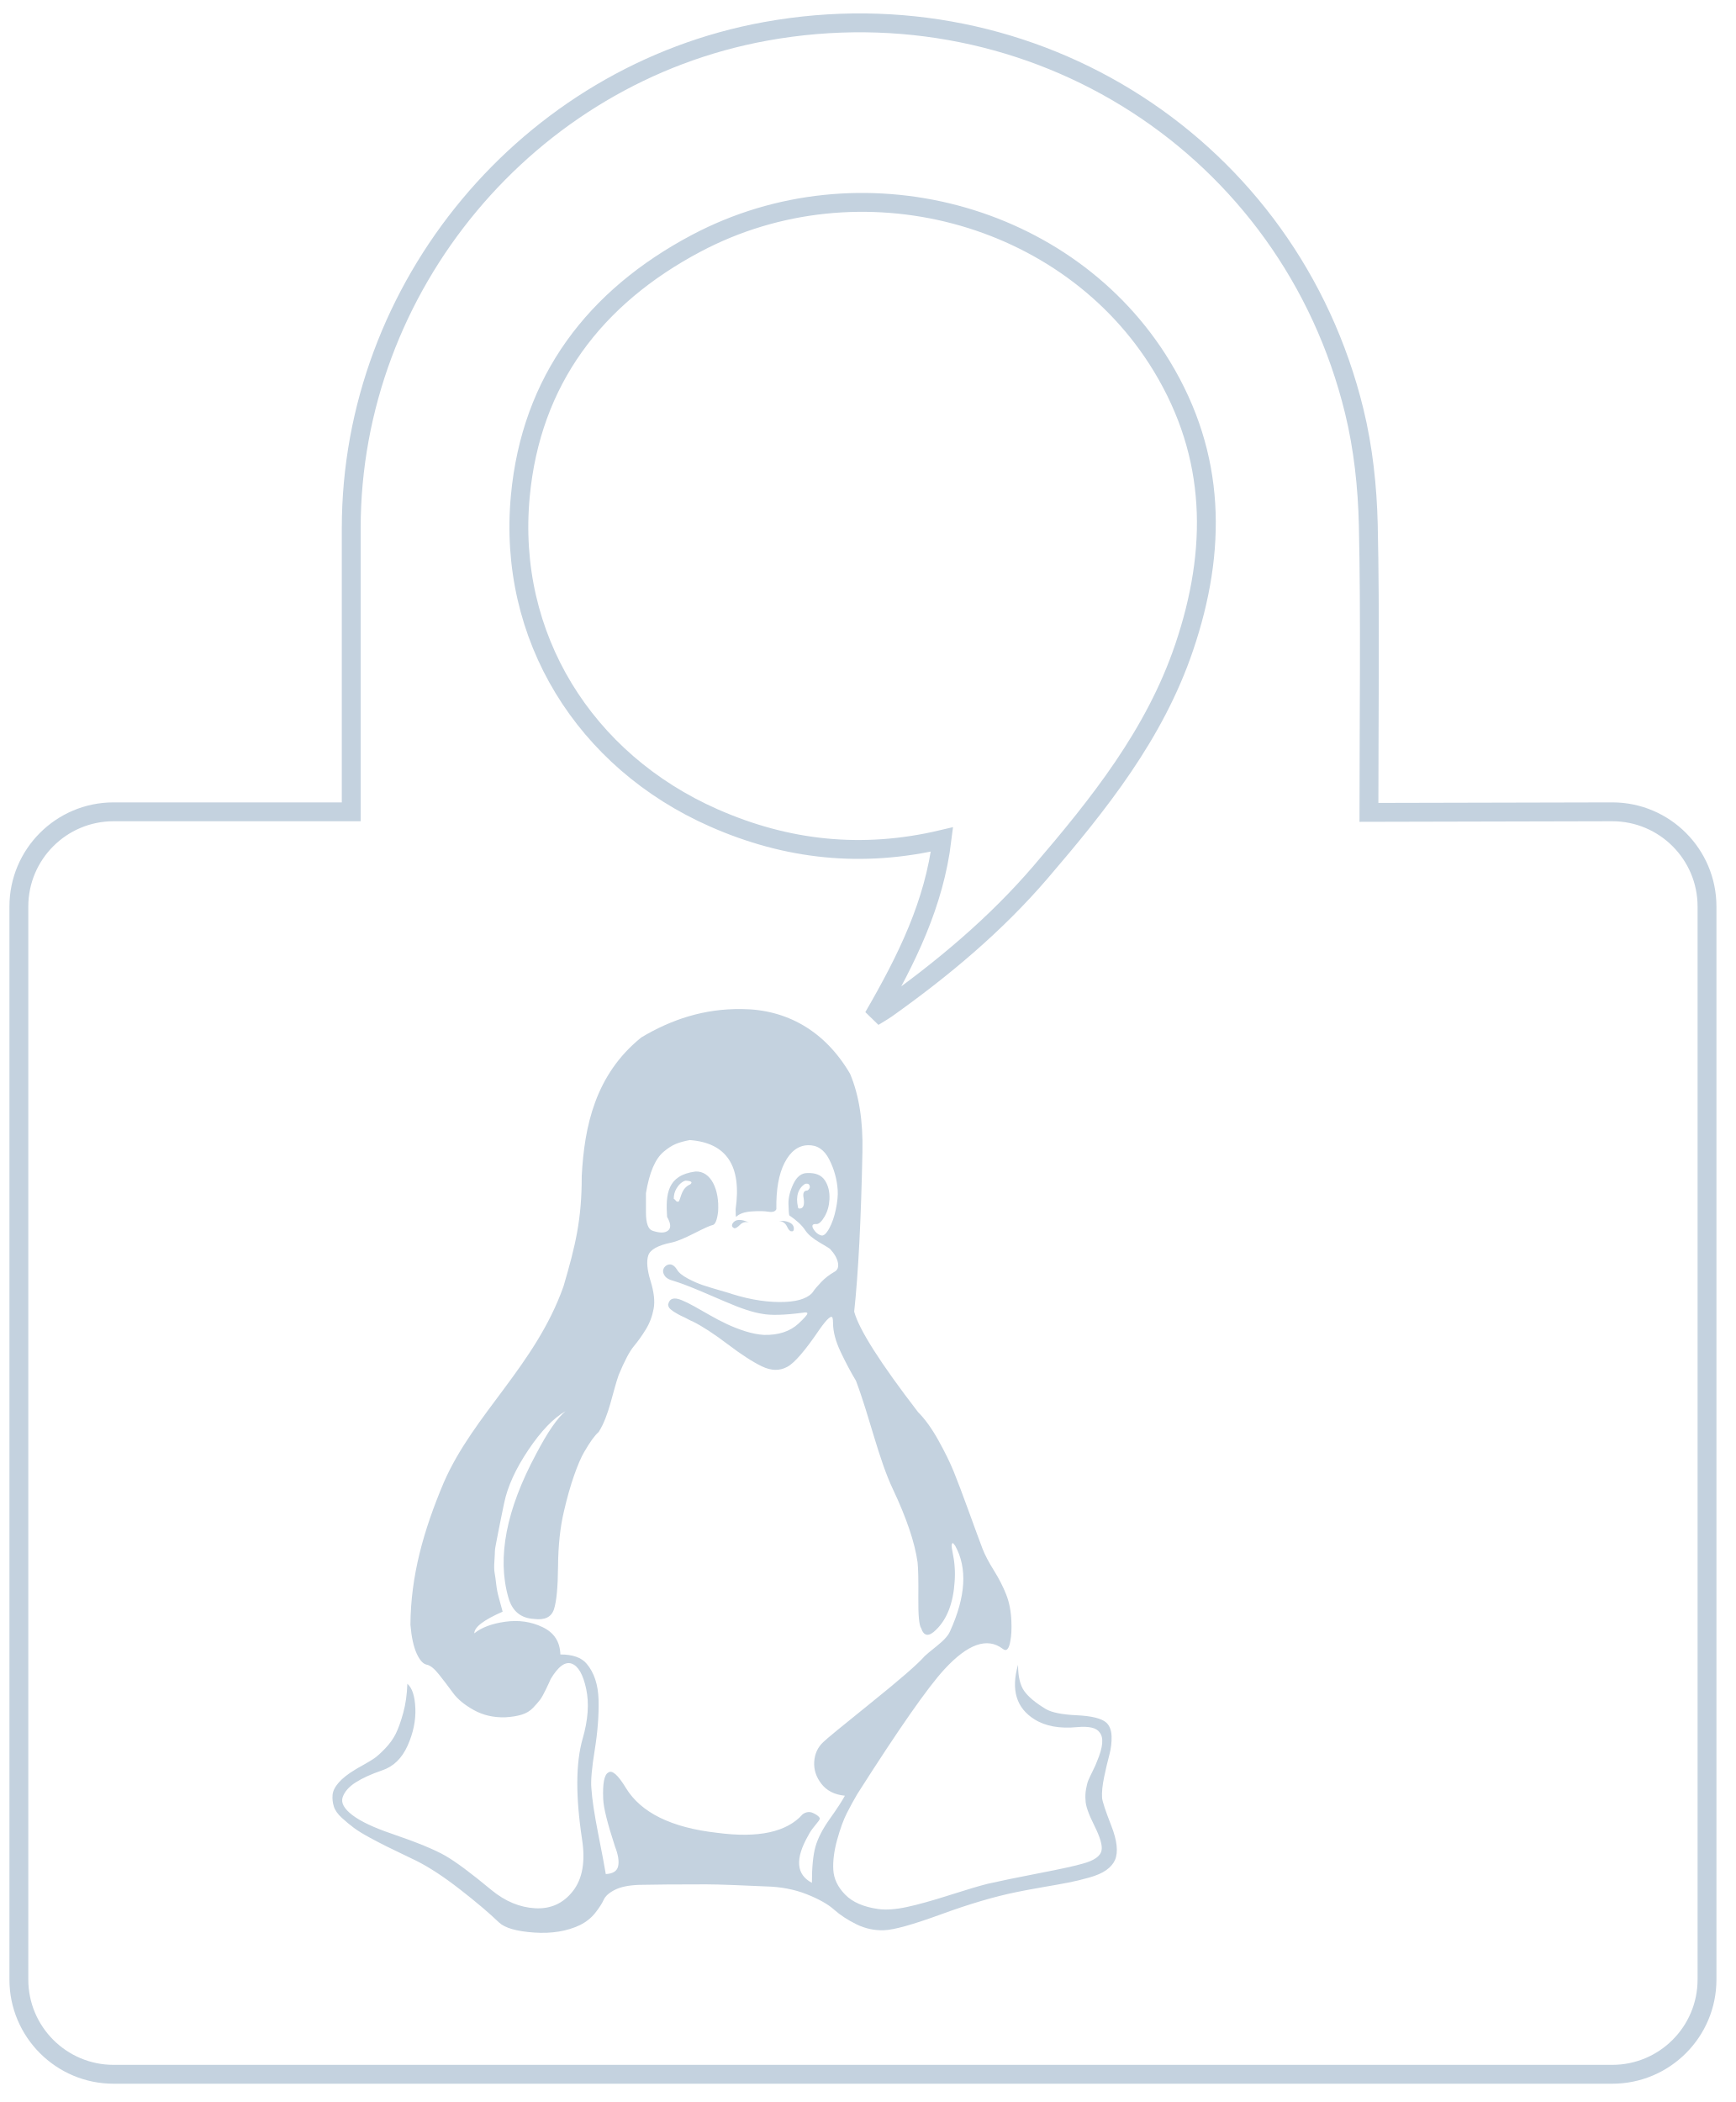
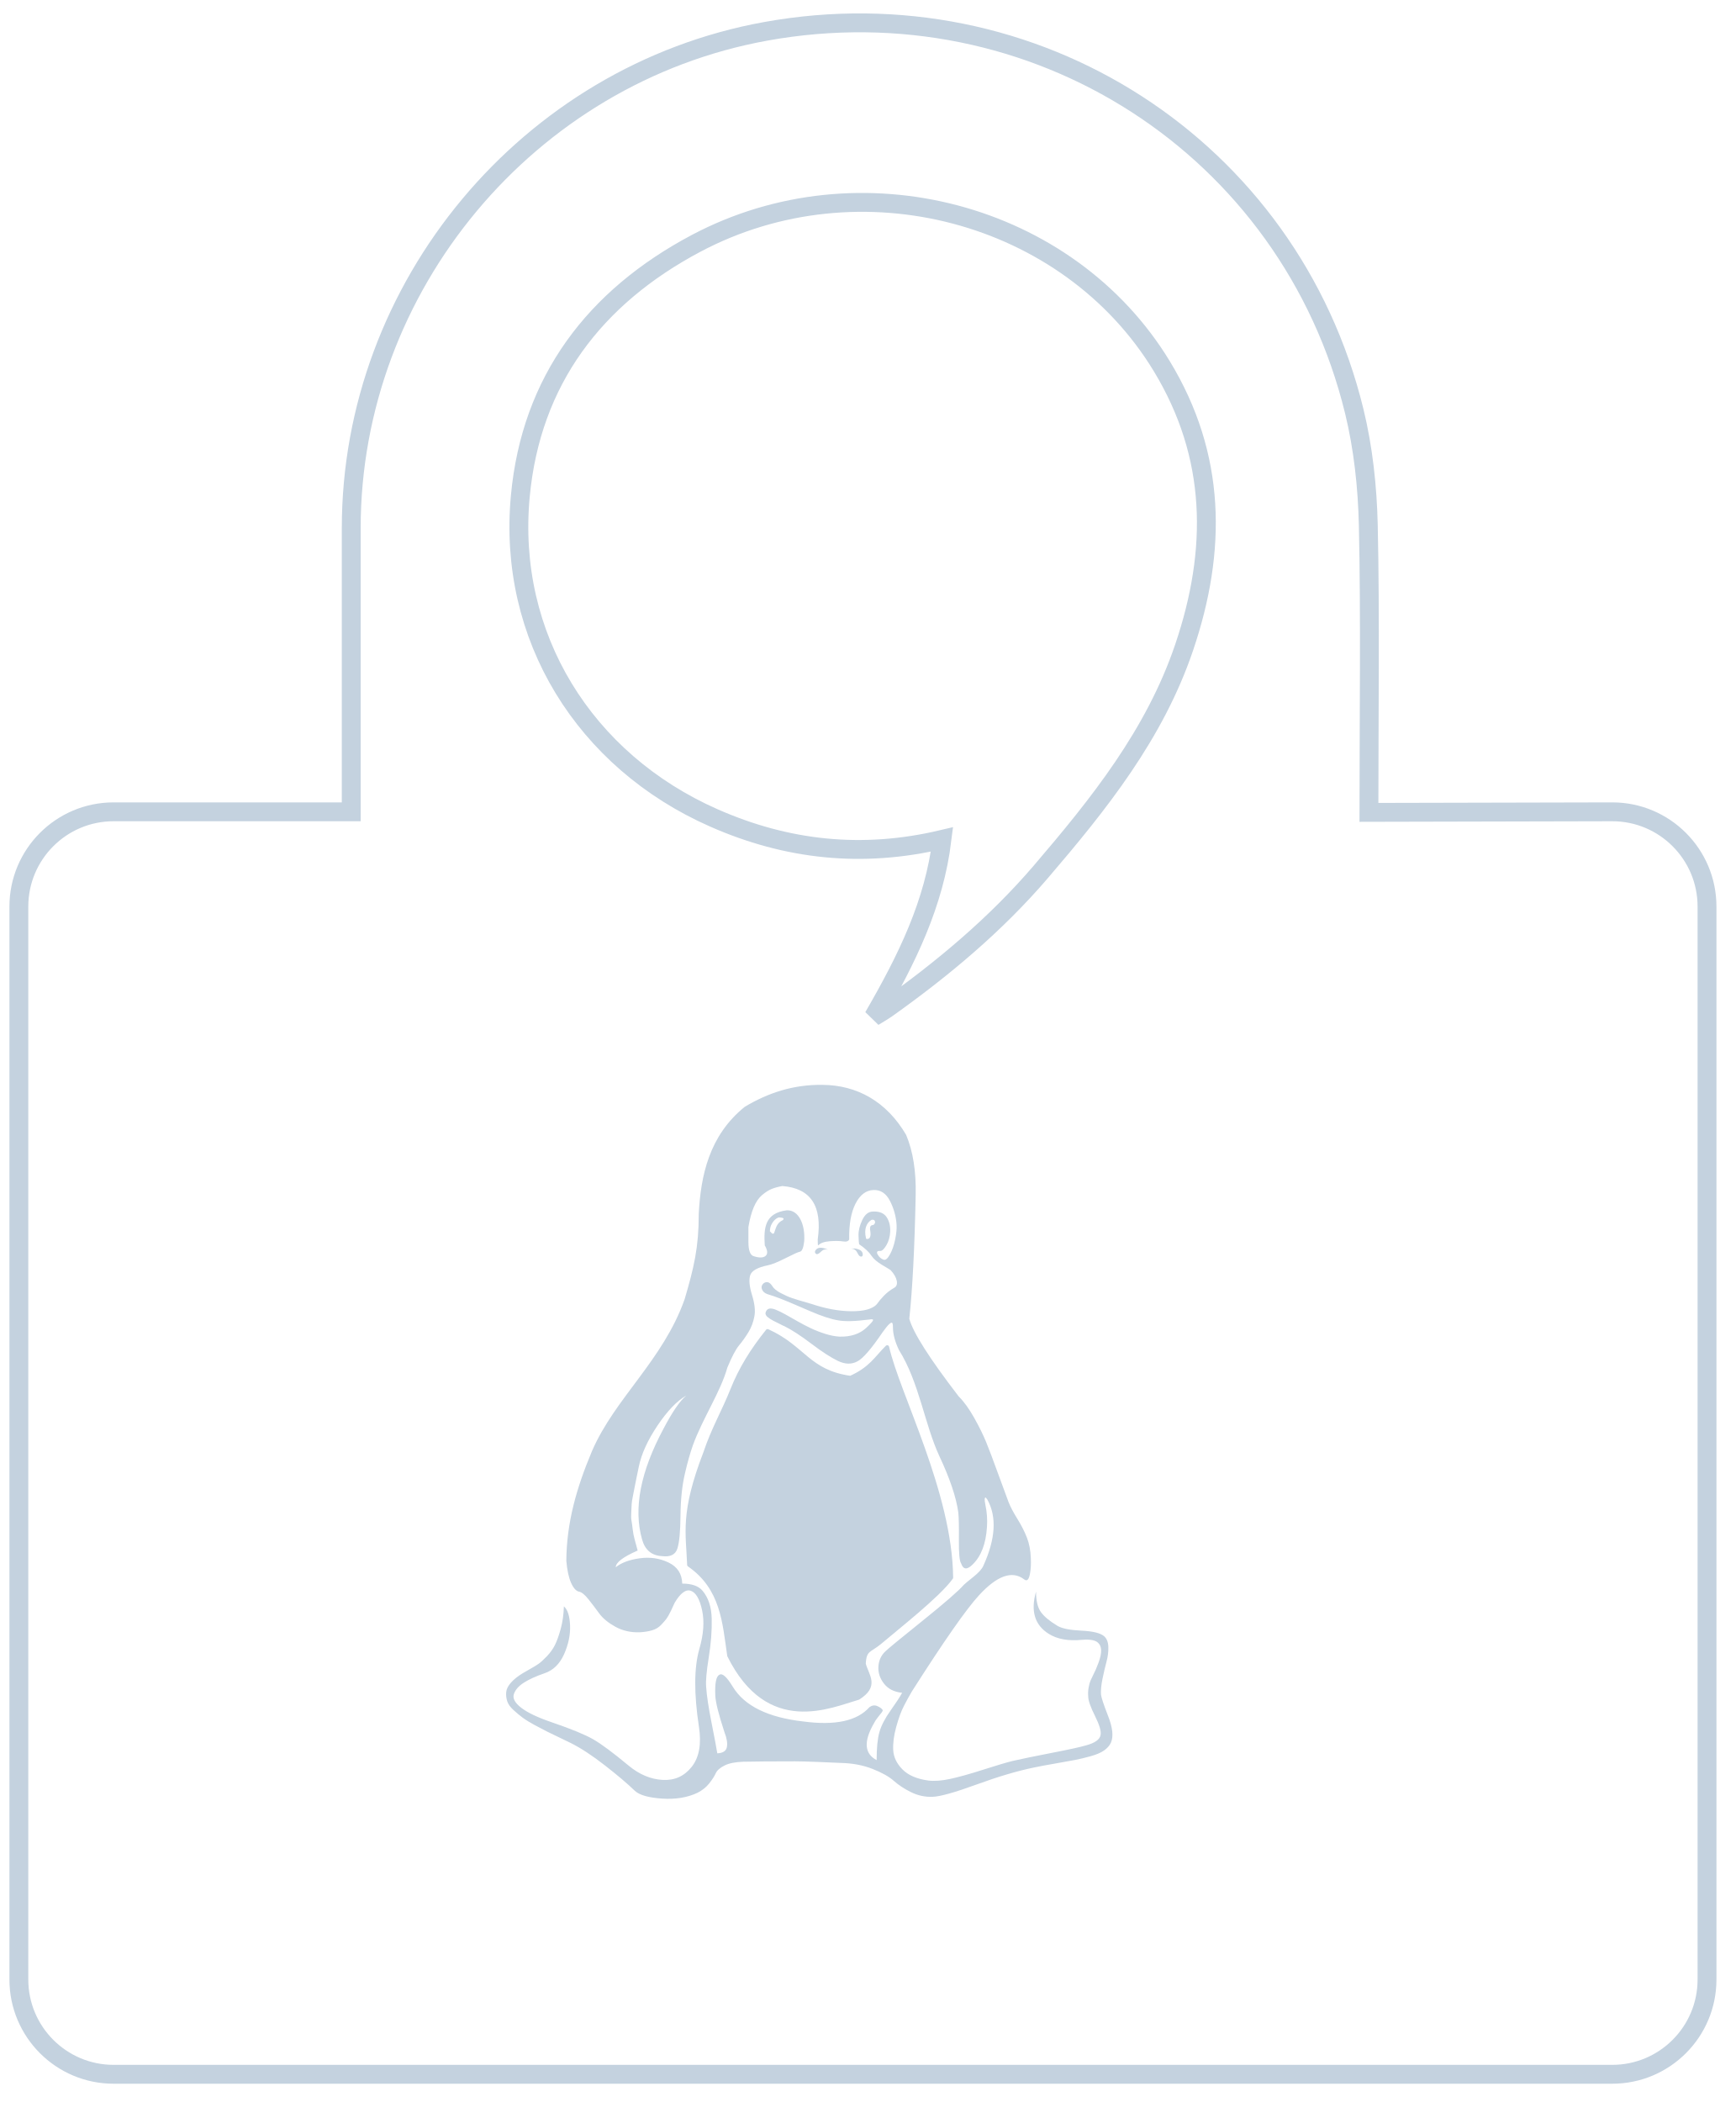
<svg xmlns="http://www.w3.org/2000/svg" version="1.1" id="Layer_1" x="0px" y="0px" width="90px" height="109px" viewBox="-1 -1 92 111" enable-background="new 0 0 90 109" xml:space="preserve">
  <defs id="defs9" />
  <g id="g3">
    <path d="m 71.574,41.851 c 0,-4.685 0.074,-10.553 -0.033,-15.237 C 71.494,24.596 71.273,22.538 70.795,20.58 67.374,6.581 53.823,-2.125 39.594,0.45 26.998,2.729 17.621,13.968 17.621,26.786 l 0,13.865 0,1.17 c -0.475,0 -0.794,-10e-4 -1.116,0 l -11.482,0 C 2.25,41.821 0,44.07 0,46.844 l 0,56.875 c 0,2.773 2.25,5.023 5.023,5.023 l 79.451,0 c 2.775,0 5.024,-2.25 5.024,-5.023 l 0,-56.875 c 0,-2.774 -2.249,-5.023 -5.024,-5.023 z m -9.795,-8.747 c -1.562,4.611 -4.52,8.305 -7.61,11.912 -2.386,2.783 -5.19,5.125 -8.176,7.247 -0.144,0.103 -0.298,0.188 -0.685,0.427 1.781,-3.076 3.217,-5.998 3.633,-9.404 -4.234,1.002 -8.227,0.564 -12.093,-1.14 -6.862,-3.023 -10.963,-9.618 -10.263,-17.063 0.573,-6.127 3.94,-10.543 9.321,-13.395 8.667,-4.593 19.734,-1.655 24.689,6.516 2.887,4.758 2.932,9.741 1.184,14.9" id="path5" style="fill:none;stroke:#c4d2df;stroke-opacity:1" />
  </g>
-   <path d="m 40.294,63.509 c 0.2,0.018 0.342,0.114 0.424,0.287 0.082,0.173 0.159,0.26 0.232,0.26 0.091,0.018 0.137,-0.027 0.137,-0.137 0,-0.219 -0.173,-0.355 -0.519,-0.41 z m -2.377,0.383 c 0.073,0.018 0.178,-0.041 0.314,-0.178 0.137,-0.137 0.296,-0.178 0.478,-0.123 -0.437,-0.2 -0.729,-0.182 -0.874,0.055 -0.055,0.109 -0.027,0.191 0.082,0.246 z M 24.145,85.368 c 0,-0.328 0.501,-0.71 1.503,-1.148 -0.073,-0.273 -0.141,-0.524 -0.205,-0.751 -0.064,-0.228 -0.109,-0.465 -0.137,-0.71 -0.027,-0.246 -0.055,-0.442 -0.082,-0.587 -0.027,-0.146 -0.032,-0.351 -0.014,-0.615 0.018,-0.264 0.027,-0.442 0.027,-0.533 0,-0.091 0.032,-0.291 0.096,-0.601 0.064,-0.31 0.1,-0.496 0.109,-0.56 0.009,-0.064 0.055,-0.291 0.137,-0.683 0.082,-0.392 0.132,-0.633 0.15,-0.724 0.182,-0.874 0.61,-1.812 1.284,-2.814 0.674,-1.002 1.33,-1.685 1.967,-2.049 -0.437,0.364 -0.956,1.12 -1.557,2.268 -1.585,2.951 -2.077,5.483 -1.475,7.596 0.2,0.729 0.656,1.111 1.366,1.148 0.565,0.073 0.915,-0.096 1.052,-0.505 0.137,-0.41 0.209,-1.17 0.219,-2.282 0.009,-1.111 0.114,-2.086 0.314,-2.924 0.164,-0.71 0.342,-1.339 0.533,-1.885 0.191,-0.546 0.369,-0.961 0.533,-1.243 0.164,-0.282 0.305,-0.505 0.424,-0.669 0.118,-0.164 0.237,-0.301 0.355,-0.41 0.546,-0.858 0.732,-2.098 1.052,-3.006 0.31,-0.747 0.578,-1.257 0.806,-1.53 0.228,-0.273 0.442,-0.574 0.642,-0.902 0.2,-0.328 0.337,-0.692 0.41,-1.093 0.073,-0.383 0.018,-0.87 -0.164,-1.462 -0.182,-0.592 -0.223,-1.043 -0.123,-1.353 0.1,-0.31 0.505,-0.537 1.216,-0.683 0.273,-0.055 0.679,-0.219 1.216,-0.492 0.537,-0.273 0.861,-0.419 0.97,-0.437 0.146,-0.018 0.246,-0.255 0.301,-0.71 0.08,-1.16 -0.375,-2.172 -1.202,-2.131 -1.501,0.198 -1.58,1.204 -1.503,2.404 0.2,0.346 0.219,0.587 0.055,0.724 -0.164,0.137 -0.437,0.141 -0.82,0.014 -0.237,-0.073 -0.355,-0.401 -0.355,-0.984 l 0,-1.011 c 0.091,-0.546 0.214,-1.002 0.369,-1.366 0.155,-0.364 0.346,-0.642 0.574,-0.833 0.228,-0.191 0.442,-0.328 0.642,-0.41 0.2,-0.082 0.446,-0.15 0.738,-0.205 1.949,0.146 2.76,1.366 2.432,3.661 0,0.273 0.009,0.41 0.027,0.41 0.164,-0.164 0.433,-0.26 0.806,-0.287 0.373,-0.027 0.674,-0.023 0.902,0.014 0.228,0.036 0.369,-0.009 0.424,-0.137 -0.018,-1.038 0.128,-1.858 0.437,-2.459 0.31,-0.601 0.72,-0.911 1.23,-0.929 0.492,-0.018 0.87,0.232 1.134,0.751 0.264,0.519 0.414,1.061 0.451,1.626 0.018,0.273 -0.014,0.61 -0.096,1.011 -0.082,0.401 -0.2,0.742 -0.355,1.025 -0.155,0.282 -0.296,0.405 -0.424,0.369 -0.182,-0.055 -0.328,-0.182 -0.437,-0.383 -0.073,-0.164 -0.009,-0.237 0.191,-0.219 0.128,0 0.269,-0.132 0.424,-0.396 0.155,-0.264 0.241,-0.569 0.26,-0.915 0.018,-0.401 -0.064,-0.738 -0.246,-1.011 -0.182,-0.273 -0.492,-0.401 -0.929,-0.383 -0.31,0 -0.556,0.191 -0.738,0.574 -0.182,0.383 -0.269,0.738 -0.26,1.066 0.009,0.328 0.023,0.528 0.041,0.601 0.401,0.273 0.683,0.537 0.847,0.792 0.146,0.219 0.396,0.433 0.751,0.642 0.355,0.209 0.542,0.323 0.56,0.342 0.237,0.255 0.378,0.501 0.424,0.738 0.046,0.237 -0.023,0.401 -0.205,0.492 -0.255,0.146 -0.483,0.323 -0.683,0.533 -0.2,0.209 -0.346,0.383 -0.437,0.519 -0.091,0.137 -0.26,0.255 -0.505,0.355 -0.246,0.1 -0.569,0.159 -0.97,0.178 -0.856,0.036 -1.785,-0.1 -2.787,-0.41 -0.036,-0.018 -0.246,-0.082 -0.628,-0.191 -0.383,-0.109 -0.697,-0.205 -0.943,-0.287 -0.246,-0.082 -0.515,-0.2 -0.806,-0.355 -0.291,-0.155 -0.483,-0.314 -0.574,-0.478 -0.164,-0.255 -0.346,-0.328 -0.546,-0.219 -0.091,0.055 -0.15,0.132 -0.178,0.232 -0.027,0.1 3e-6,0.209 0.082,0.328 0.082,0.118 0.232,0.205 0.451,0.26 0.364,0.109 0.879,0.305 1.544,0.587 0.665,0.282 1.079,0.46 1.243,0.533 0.801,0.346 1.439,0.556 1.913,0.628 0.455,0.091 1.175,0.073 2.159,-0.055 0.182,-0.036 0.264,-0.018 0.246,0.055 -0.018,0.073 -0.173,0.246 -0.465,0.519 -0.455,0.419 -1.066,0.619 -1.831,0.601 -0.31,-0.018 -0.638,-0.082 -0.984,-0.191 -0.346,-0.109 -0.674,-0.237 -0.984,-0.383 -0.31,-0.146 -0.615,-0.305 -0.915,-0.478 -0.301,-0.173 -0.574,-0.328 -0.82,-0.465 -0.246,-0.137 -0.469,-0.246 -0.669,-0.328 -0.2,-0.082 -0.36,-0.105 -0.478,-0.068 -0.118,0.036 -0.196,0.137 -0.232,0.301 0,0.036 0.009,0.077 0.027,0.123 0.018,0.046 0.055,0.091 0.109,0.137 0.055,0.046 0.109,0.087 0.164,0.123 0.055,0.036 0.132,0.082 0.232,0.137 0.1,0.055 0.182,0.096 0.246,0.123 0.064,0.027 0.155,0.073 0.273,0.137 0.118,0.064 0.205,0.105 0.26,0.123 0.51,0.255 1.125,0.656 1.844,1.202 0.72,0.546 1.325,0.938 1.817,1.175 0.492,0.237 0.938,0.246 1.339,0.027 0.383,-0.2 0.956,-0.865 1.721,-1.995 0.401,-0.565 0.628,-0.765 0.683,-0.601 0.018,0.055 0.027,0.146 0.027,0.273 0,0.455 0.137,0.97 0.41,1.544 0.273,0.574 0.542,1.079 0.806,1.516 0.733,1.944 1.204,4.167 1.967,5.765 0.72,1.53 1.152,2.814 1.298,3.853 0.036,0.328 0.05,0.956 0.041,1.885 -0.009,0.929 0.041,1.466 0.15,1.612 0.146,0.437 0.41,0.465 0.792,0.082 0.583,-0.565 0.911,-1.421 0.984,-2.568 0.036,-0.51 -5e-6,-1.02 -0.109,-1.53 -0.073,-0.346 -0.064,-0.51 0.027,-0.492 l 0.109,0.137 c 0.656,1.184 0.565,2.696 -0.273,4.536 -0.091,0.219 -0.319,0.474 -0.683,0.765 -0.364,0.291 -0.583,0.474 -0.656,0.546 -0.364,0.419 -1.312,1.243 -2.842,2.473 -1.53,1.23 -2.377,1.926 -2.541,2.09 -0.291,0.273 -0.451,0.619 -0.478,1.038 -0.027,0.419 0.1,0.811 0.383,1.175 0.282,0.364 0.697,0.574 1.243,0.628 -0.146,0.273 -0.41,0.679 -0.792,1.216 -0.383,0.537 -0.638,1.029 -0.765,1.475 -0.128,0.446 -0.191,1.088 -0.191,1.926 -0.838,-0.437 -0.902,-1.275 -0.191,-2.514 0.073,-0.146 0.168,-0.291 0.287,-0.437 0.118,-0.146 0.205,-0.255 0.26,-0.328 0.055,-0.073 0.073,-0.128 0.055,-0.164 -0.055,-0.091 -0.173,-0.178 -0.355,-0.26 -0.182,-0.082 -0.364,-0.059 -0.546,0.068 -0.838,0.947 -2.35,1.275 -4.536,0.984 -2.423,-0.273 -4.035,-1.066 -4.836,-2.377 -0.419,-0.692 -0.729,-0.965 -0.929,-0.82 -0.219,0.109 -0.31,0.583 -0.273,1.421 0.018,0.455 0.228,1.293 0.628,2.514 0.164,0.419 0.219,0.761 0.164,1.025 -0.055,0.264 -0.273,0.405 -0.656,0.424 -0.055,-0.346 -0.187,-1.047 -0.396,-2.104 -0.209,-1.057 -0.332,-1.876 -0.369,-2.459 -0.036,-0.383 0.023,-1.052 0.178,-2.008 0.155,-0.956 0.223,-1.84 0.205,-2.65 C 30.712,88.095 30.502,87.453 30.102,86.98 29.828,86.652 29.364,86.488 28.708,86.488 28.69,85.814 28.376,85.331 27.766,85.04 27.155,84.748 26.495,84.653 25.785,84.753 25.074,84.853 24.528,85.058 24.145,85.368 z M 41.305,62.771 c -0.135,-0.573 0.021,-1.01 0.383,-1.23 0.164,-0.036 0.246,0.027 0.246,0.191 -0.036,0.091 -0.082,0.146 -0.137,0.164 -0.182,0 -0.246,0.137 -0.191,0.41 0.055,0.364 -0.018,0.546 -0.219,0.546 -0.055,0 -0.082,-0.027 -0.082,-0.082 z m -6.585,-0.437 c 0,-0.2 0.046,-0.378 0.137,-0.533 0.091,-0.155 0.191,-0.269 0.301,-0.342 0.109,-0.073 0.191,-0.1 0.246,-0.082 0.255,0.018 0.319,0.082 0.191,0.191 -0.455,0.205 -0.466,0.612 -0.601,0.902 -0.142,0.076 -0.17,-0.085 -0.273,-0.137 z M 17.806,92.608 c -0.364,0.219 -0.647,0.442 -0.847,0.669 -0.2,0.228 -0.31,0.446 -0.328,0.656 -0.018,0.209 0.005,0.414 0.068,0.615 0.064,0.2 0.205,0.401 0.424,0.601 0.219,0.2 0.433,0.378 0.642,0.533 0.209,0.155 0.483,0.323 0.82,0.505 0.337,0.182 0.624,0.332 0.861,0.451 0.237,0.118 0.528,0.26 0.874,0.424 0.346,0.164 0.592,0.282 0.738,0.355 0.692,0.346 1.471,0.856 2.336,1.53 0.865,0.674 1.553,1.257 2.063,1.749 0.31,0.291 0.929,0.469 1.858,0.533 0.929,0.064 1.74,-0.068 2.432,-0.396 0.328,-0.164 0.597,-0.378 0.806,-0.642 0.209,-0.264 0.36,-0.496 0.451,-0.697 0.091,-0.2 0.291,-0.378 0.601,-0.533 0.31,-0.155 0.738,-0.241 1.284,-0.26 0.801,-0.018 1.986,-0.027 3.552,-0.027 0.346,0 0.865,0.014 1.557,0.041 0.692,0.027 1.22,0.05 1.585,0.068 0.801,0.018 1.526,0.155 2.172,0.41 0.647,0.255 1.134,0.528 1.462,0.82 0.328,0.291 0.724,0.551 1.189,0.779 0.465,0.228 0.952,0.332 1.462,0.314 0.528,-0.018 1.539,-0.301 3.033,-0.847 1.494,-0.546 2.823,-0.938 3.989,-1.175 0.346,-0.073 0.811,-0.159 1.394,-0.26 0.583,-0.1 1.038,-0.182 1.366,-0.246 0.328,-0.064 0.688,-0.15 1.079,-0.26 0.392,-0.109 0.697,-0.241 0.915,-0.396 0.219,-0.155 0.373,-0.332 0.465,-0.533 0.182,-0.419 0.118,-1.025 -0.191,-1.817 -0.31,-0.792 -0.474,-1.289 -0.492,-1.489 -0.018,-0.291 0.018,-0.656 0.109,-1.093 0.091,-0.437 0.182,-0.824 0.273,-1.161 0.091,-0.337 0.132,-0.669 0.123,-0.997 -0.009,-0.328 -0.105,-0.574 -0.287,-0.738 -0.255,-0.219 -0.774,-0.346 -1.557,-0.383 -0.783,-0.036 -1.33,-0.146 -1.639,-0.328 -0.546,-0.328 -0.929,-0.647 -1.148,-0.956 -0.219,-0.31 -0.328,-0.774 -0.328,-1.394 -0.383,1.33 -0.091,2.295 0.874,2.896 0.583,0.364 1.339,0.501 2.268,0.41 0.619,-0.055 1.011,0.036 1.175,0.273 0.237,0.273 0.191,0.792 -0.137,1.557 -0.036,0.109 -0.109,0.273 -0.219,0.492 -0.109,0.219 -0.187,0.383 -0.232,0.492 -0.046,0.109 -0.087,0.264 -0.123,0.465 -0.036,0.2 -0.046,0.401 -0.027,0.601 0,0.273 0.155,0.72 0.465,1.339 0.31,0.619 0.437,1.057 0.383,1.312 -0.055,0.31 -0.392,0.546 -1.011,0.71 -0.364,0.109 -1.134,0.278 -2.309,0.505 -1.175,0.228 -2.081,0.414 -2.719,0.56 -0.437,0.109 -1.111,0.31 -2.022,0.601 -0.911,0.291 -1.662,0.501 -2.254,0.628 -0.592,0.128 -1.098,0.164 -1.516,0.109 -0.783,-0.109 -1.371,-0.364 -1.762,-0.765 -0.392,-0.401 -0.601,-0.838 -0.628,-1.312 -0.027,-0.474 0.041,-1.006 0.205,-1.598 0.164,-0.592 0.337,-1.066 0.519,-1.421 0.182,-0.355 0.364,-0.688 0.546,-0.997 2.204,-3.461 3.743,-5.665 4.618,-6.612 1.239,-1.348 2.268,-1.712 3.088,-1.093 0.2,0.164 0.337,0.027 0.41,-0.41 0.055,-0.291 0.073,-0.638 0.055,-1.038 -0.018,-0.528 -0.109,-1.002 -0.273,-1.421 -0.164,-0.419 -0.383,-0.847 -0.656,-1.284 -0.273,-0.437 -0.474,-0.82 -0.601,-1.148 -0.146,-0.383 -0.387,-1.038 -0.724,-1.967 -0.337,-0.929 -0.606,-1.639 -0.806,-2.131 -0.2,-0.492 -0.474,-1.047 -0.82,-1.667 -0.346,-0.619 -0.701,-1.111 -1.066,-1.475 -2.004,-2.605 -3.133,-4.381 -3.388,-5.328 0.219,-2.04 0.364,-4.864 0.437,-8.47 0.036,-1.639 -0.182,-3.019 -0.656,-4.14 -1.342,-2.29 -3.374,-3.414 -5.738,-3.429 -2.001,-0.028 -3.731,0.55 -5.328,1.503 -2.449,1.974 -3.023,4.734 -3.159,7.35 0.003,2.291 -0.33,3.68 -0.967,5.847 -1.484,4.19 -4.776,6.773 -6.353,10.41 -1.077,2.555 -1.743,4.927 -1.762,7.528 0.055,0.647 0.164,1.152 0.328,1.516 0.164,0.364 0.346,0.565 0.546,0.601 0.182,0.036 0.396,0.209 0.642,0.519 0.246,0.31 0.492,0.633 0.738,0.97 0.246,0.337 0.615,0.642 1.107,0.915 0.492,0.273 1.047,0.401 1.667,0.383 0.328,-0.018 0.615,-0.064 0.861,-0.137 0.246,-0.073 0.451,-0.196 0.615,-0.369 0.164,-0.173 0.287,-0.314 0.369,-0.424 0.082,-0.109 0.187,-0.296 0.314,-0.56 0.128,-0.264 0.209,-0.442 0.246,-0.533 0.401,-0.674 0.774,-0.947 1.12,-0.82 0.346,0.128 0.601,0.574 0.765,1.339 0.164,0.765 0.1,1.649 -0.191,2.65 -0.364,1.275 -0.373,3.051 -0.027,5.328 0.182,1.184 0.018,2.099 -0.492,2.746 -0.51,0.647 -1.175,0.947 -1.995,0.902 -0.82,-0.046 -1.594,-0.369 -2.323,-0.97 -1.075,-0.893 -1.89,-1.498 -2.445,-1.817 -0.556,-0.319 -1.498,-0.706 -2.828,-1.161 -0.965,-0.328 -1.667,-0.66 -2.104,-0.997 -0.437,-0.337 -0.606,-0.651 -0.505,-0.943 0.1,-0.291 0.328,-0.551 0.683,-0.779 0.355,-0.228 0.824,-0.442 1.407,-0.642 0.601,-0.2 1.052,-0.638 1.353,-1.312 0.301,-0.674 0.437,-1.334 0.41,-1.981 -0.027,-0.647 -0.168,-1.079 -0.424,-1.298 -0.018,0.565 -0.091,1.079 -0.219,1.544 -0.128,0.465 -0.26,0.833 -0.396,1.107 -0.137,0.273 -0.323,0.533 -0.56,0.779 -0.237,0.246 -0.428,0.419 -0.574,0.519 -0.146,0.1 -0.342,0.219 -0.587,0.355 -0.246,0.137 -0.396,0.223 -0.451,0.26 z" id="path4" style="fill:#c4d2df;fill-opacity:1;stroke:none" />
+   <path d="m 44.126,64.971 c 0.155,0.014 0.264,0.088 0.327,0.222 0.063,0.134 0.123,0.201 0.18,0.201 0.07,0.014 0.106,-0.021 0.106,-0.106 0,-0.169 -0.134,-0.275 -0.401,-0.317 z m -1.837,0.296 c 0.056,0.014 0.137,-0.032 0.243,-0.137 0.106,-0.106 0.229,-0.137 0.37,-0.095 -0.338,-0.155 -0.563,-0.141 -0.676,0.042 -0.042,0.084 -0.021,0.148 0.063,0.19 z M 31.644,81.867 c 0,-0.253 0.387,-0.549 1.162,-0.887 -0.056,-0.211 -0.109,-0.405 -0.158,-0.581 -0.049,-0.176 -0.084,-0.359 -0.106,-0.549 -0.021,-0.19 -0.042,-0.341 -0.063,-0.454 -0.021,-0.113 -0.025,-0.271 -0.011,-0.475 0.014,-0.204 0.021,-0.341 0.021,-0.412 0,-0.07 0.025,-0.225 0.074,-0.465 0.049,-0.239 0.077,-0.384 0.084,-0.433 0.007,-0.049 0.042,-0.225 0.106,-0.528 0.063,-0.303 0.102,-0.489 0.116,-0.56 0.141,-0.676 0.472,-1.401 0.993,-2.175 0.521,-0.774 1.028,-1.302 1.521,-1.584 -0.338,0.282 -0.739,0.866 -1.204,1.753 -1.225,2.281 -1.605,4.238 -1.14,5.871 0.155,0.563 0.507,0.859 1.056,0.887 0.436,0.056 0.707,-0.074 0.813,-0.391 0.106,-0.317 0.162,-0.905 0.169,-1.763 0.007,-0.859 0.088,-1.612 0.243,-2.26 0.127,-0.549 0.264,-1.035 0.412,-1.457 0.519,-1.434 1.466,-2.826 1.827,-4.118 0.239,-0.577 0.447,-0.971 0.623,-1.183 0.176,-0.211 0.341,-0.444 0.496,-0.697 0.155,-0.253 0.26,-0.535 0.317,-0.845 0.056,-0.296 0.014,-0.672 -0.127,-1.13 -0.141,-0.458 -0.172,-0.806 -0.095,-1.045 0.077,-0.239 0.391,-0.415 0.94,-0.528 0.211,-0.042 0.524,-0.169 0.94,-0.38 0.415,-0.211 0.665,-0.324 0.75,-0.338 0.113,-0.014 0.19,-0.197 0.232,-0.549 0.062,-0.896 -0.29,-1.678 -0.929,-1.647 -1.16,0.153 -1.221,0.931 -1.162,1.859 0.155,0.268 0.169,0.454 0.042,0.56 -0.127,0.106 -0.338,0.109 -0.634,0.011 -0.183,-0.056 -0.275,-0.31 -0.275,-0.76 l 0,-0.781 c 0.07,-0.422 0.165,-0.774 0.285,-1.056 0.12,-0.282 0.268,-0.496 0.444,-0.644 0.176,-0.148 0.341,-0.253 0.496,-0.317 0.155,-0.063 0.345,-0.116 0.57,-0.158 1.507,0.113 2.133,1.056 1.88,2.83 0,0.211 0.007,0.317 0.021,0.317 0.127,-0.127 0.334,-0.201 0.623,-0.222 0.289,-0.021 0.521,-0.018 0.697,0.011 0.176,0.028 0.285,-0.007 0.327,-0.106 -0.014,-0.803 0.099,-1.436 0.338,-1.901 0.239,-0.465 0.556,-0.704 0.95,-0.718 0.38,-0.014 0.672,0.18 0.876,0.581 0.204,0.401 0.32,0.82 0.348,1.257 0.014,0.211 -0.011,0.472 -0.074,0.781 -0.063,0.31 -0.155,0.574 -0.275,0.792 -0.12,0.218 -0.229,0.313 -0.327,0.285 -0.141,-0.042 -0.253,-0.141 -0.338,-0.296 -0.056,-0.127 -0.007,-0.183 0.148,-0.169 0.099,0 0.208,-0.102 0.327,-0.306 0.12,-0.204 0.187,-0.44 0.201,-0.707 0.014,-0.31 -0.049,-0.57 -0.19,-0.781 -0.141,-0.211 -0.38,-0.31 -0.718,-0.296 -0.239,0 -0.429,0.148 -0.57,0.444 -0.141,0.296 -0.208,0.57 -0.201,0.824 0.007,0.253 0.018,0.408 0.032,0.465 0.31,0.211 0.528,0.415 0.655,0.612 0.113,0.169 0.306,0.334 0.581,0.496 0.275,0.162 0.419,0.25 0.433,0.264 0.183,0.197 0.292,0.387 0.327,0.57 0.035,0.183 -0.018,0.31 -0.158,0.38 -0.197,0.113 -0.373,0.25 -0.528,0.412 -0.155,0.162 -0.268,0.296 -0.338,0.401 -0.07,0.106 -0.201,0.197 -0.391,0.275 -0.19,0.077 -0.44,0.123 -0.75,0.137 -0.662,0.028 -1.38,-0.077 -2.154,-0.317 -0.028,-0.014 -0.19,-0.063 -0.486,-0.148 -0.296,-0.084 -0.539,-0.158 -0.729,-0.222 -0.19,-0.063 -0.398,-0.155 -0.623,-0.275 -0.225,-0.12 -0.373,-0.243 -0.444,-0.37 -0.127,-0.197 -0.268,-0.253 -0.422,-0.169 -0.07,0.042 -0.116,0.102 -0.137,0.18 -0.021,0.077 2e-6,0.162 0.063,0.253 0.063,0.092 0.18,0.158 0.348,0.201 0.282,0.084 0.679,0.236 1.193,0.454 0.514,0.218 0.834,0.356 0.961,0.412 0.62,0.268 1.112,0.429 1.478,0.486 0.352,0.07 0.908,0.056 1.668,-0.042 0.141,-0.028 0.204,-0.014 0.19,0.042 -0.014,0.056 -0.134,0.19 -0.359,0.401 -0.352,0.324 -0.824,0.479 -1.415,0.465 -0.239,-0.014 -0.493,-0.063 -0.76,-0.148 -0.268,-0.084 -0.521,-0.183 -0.76,-0.296 -0.239,-0.113 -0.475,-0.236 -0.708,-0.37 -0.232,-0.134 -0.444,-0.253 -0.634,-0.359 -0.19,-0.106 -0.363,-0.19 -0.517,-0.253 -0.155,-0.063 -0.278,-0.081 -0.37,-0.053 -0.092,0.028 -0.151,0.106 -0.18,0.232 0,0.028 0.007,0.06 0.021,0.095 0.014,0.035 0.042,0.07 0.084,0.106 0.042,0.035 0.084,0.067 0.127,0.095 0.042,0.028 0.102,0.063 0.18,0.106 0.077,0.042 0.141,0.074 0.19,0.095 0.049,0.021 0.12,0.056 0.211,0.106 0.092,0.049 0.158,0.081 0.201,0.095 0.394,0.197 0.869,0.507 1.426,0.929 0.556,0.422 1.024,0.725 1.404,0.908 0.38,0.183 0.725,0.19 1.035,0.021 0.296,-0.155 0.739,-0.669 1.331,-1.542 0.31,-0.436 0.486,-0.591 0.528,-0.465 0.014,0.042 0.021,0.113 0.021,0.211 0,0.352 0.106,0.75 0.317,1.193 1.08,1.724 1.353,3.925 2.144,5.628 0.556,1.183 0.891,2.175 1.003,2.978 0.028,0.253 0.039,0.739 0.032,1.457 -0.007,0.718 0.032,1.133 0.116,1.246 0.113,0.338 0.317,0.359 0.612,0.063 0.451,-0.436 0.704,-1.098 0.76,-1.985 0.028,-0.394 -4e-6,-0.788 -0.084,-1.183 -0.056,-0.268 -0.049,-0.394 0.021,-0.38 l 0.084,0.106 c 0.507,0.915 0.436,2.084 -0.211,3.506 -0.07,0.169 -0.246,0.366 -0.528,0.591 -0.282,0.225 -0.451,0.366 -0.507,0.422 -0.282,0.324 -1.014,0.961 -2.196,1.911 -1.183,0.95 -1.837,1.489 -1.964,1.616 -0.225,0.211 -0.348,0.479 -0.37,0.803 -0.021,0.324 0.077,0.627 0.296,0.908 0.218,0.282 0.539,0.444 0.961,0.486 -0.113,0.211 -0.317,0.524 -0.612,0.94 -0.296,0.415 -0.493,0.795 -0.591,1.14 -0.099,0.345 -0.148,0.841 -0.148,1.489 -0.648,-0.338 -0.697,-0.986 -0.148,-1.943 0.056,-0.113 0.13,-0.225 0.222,-0.338 0.092,-0.113 0.158,-0.197 0.201,-0.253 0.042,-0.056 0.056,-0.099 0.042,-0.127 -0.042,-0.07 -0.134,-0.137 -0.275,-0.201 -0.141,-0.063 -0.282,-0.046 -0.422,0.053 -0.648,0.732 -1.816,0.986 -3.506,0.76 -1.873,-0.211 -3.119,-0.824 -3.738,-1.837 -0.324,-0.535 -0.563,-0.746 -0.718,-0.634 -0.169,0.084 -0.239,0.451 -0.211,1.098 0.014,0.352 0.176,1 0.486,1.943 0.127,0.324 0.169,0.588 0.127,0.792 -0.042,0.204 -0.211,0.313 -0.507,0.327 -0.042,-0.268 -0.144,-0.81 -0.306,-1.626 -0.162,-0.817 -0.257,-1.45 -0.285,-1.901 -0.028,-0.296 0.018,-0.813 0.137,-1.552 0.12,-0.739 0.172,-1.422 0.158,-2.049 -0.014,-0.627 -0.176,-1.123 -0.486,-1.489 -0.211,-0.253 -0.57,-0.38 -1.077,-0.38 -0.014,-0.521 -0.257,-0.894 -0.729,-1.119 -0.472,-0.225 -0.982,-0.299 -1.531,-0.222 -0.549,0.077 -0.971,0.236 -1.267,0.475 z M 44.907,64.401 c -0.104,-0.443 0.016,-0.781 0.296,-0.95 0.127,-0.028 0.19,0.021 0.19,0.148 -0.028,0.07 -0.063,0.113 -0.106,0.127 -0.141,0 -0.19,0.106 -0.148,0.317 0.042,0.282 -0.014,0.422 -0.169,0.422 -0.042,0 -0.063,-0.021 -0.063,-0.063 z m -5.09,-0.338 c 0,-0.155 0.035,-0.292 0.106,-0.412 0.07,-0.12 0.148,-0.208 0.232,-0.264 0.084,-0.056 0.148,-0.077 0.19,-0.063 0.197,0.014 0.246,0.063 0.148,0.148 -0.352,0.158 -0.36,0.473 -0.465,0.697 -0.11,0.059 -0.131,-0.066 -0.211,-0.106 z M 26.744,87.464 c -0.282,0.169 -0.5,0.341 -0.655,0.517 -0.155,0.176 -0.239,0.345 -0.253,0.507 -0.014,0.162 0.004,0.32 0.053,0.475 0.049,0.155 0.158,0.31 0.327,0.465 0.169,0.155 0.334,0.292 0.496,0.412 0.162,0.12 0.373,0.25 0.634,0.391 0.26,0.141 0.482,0.257 0.665,0.348 0.183,0.092 0.408,0.201 0.676,0.327 0.268,0.127 0.458,0.218 0.57,0.275 0.535,0.268 1.137,0.662 1.806,1.183 0.669,0.521 1.2,0.971 1.595,1.352 0.239,0.225 0.718,0.363 1.436,0.412 0.718,0.049 1.345,-0.053 1.88,-0.306 0.253,-0.127 0.461,-0.292 0.623,-0.496 0.162,-0.204 0.278,-0.384 0.348,-0.539 0.07,-0.155 0.225,-0.292 0.465,-0.412 0.239,-0.12 0.57,-0.187 0.993,-0.201 0.62,-0.014 1.535,-0.021 2.746,-0.021 0.268,0 0.669,0.011 1.204,0.032 0.535,0.021 0.943,0.039 1.225,0.053 0.62,0.014 1.179,0.12 1.679,0.317 0.5,0.197 0.876,0.408 1.13,0.634 0.253,0.225 0.56,0.426 0.919,0.602 0.359,0.176 0.736,0.257 1.13,0.243 0.408,-0.014 1.19,-0.232 2.344,-0.655 1.155,-0.422 2.182,-0.725 3.083,-0.908 0.268,-0.056 0.627,-0.123 1.077,-0.201 0.451,-0.077 0.803,-0.141 1.056,-0.19 0.253,-0.049 0.532,-0.116 0.834,-0.201 0.303,-0.084 0.539,-0.187 0.708,-0.306 0.169,-0.12 0.289,-0.257 0.359,-0.412 0.141,-0.324 0.092,-0.792 -0.148,-1.404 -0.239,-0.612 -0.366,-0.996 -0.38,-1.151 -0.014,-0.225 0.014,-0.507 0.084,-0.845 0.07,-0.338 0.141,-0.637 0.211,-0.898 0.07,-0.26 0.102,-0.517 0.095,-0.771 -0.007,-0.253 -0.081,-0.444 -0.222,-0.57 -0.197,-0.169 -0.598,-0.268 -1.204,-0.296 -0.605,-0.028 -1.028,-0.113 -1.267,-0.253 -0.422,-0.253 -0.718,-0.5 -0.887,-0.739 -0.169,-0.239 -0.253,-0.598 -0.253,-1.077 -0.296,1.028 -0.07,1.774 0.676,2.239 0.451,0.282 1.035,0.387 1.753,0.317 0.479,-0.042 0.781,0.028 0.908,0.211 0.183,0.211 0.148,0.612 -0.106,1.204 -0.028,0.084 -0.084,0.211 -0.169,0.38 -0.084,0.169 -0.144,0.296 -0.18,0.38 -0.035,0.084 -0.067,0.204 -0.095,0.359 -0.028,0.155 -0.035,0.31 -0.021,0.465 0,0.211 0.12,0.556 0.359,1.035 0.239,0.479 0.338,0.817 0.296,1.014 -0.042,0.239 -0.303,0.422 -0.781,0.549 -0.282,0.084 -0.876,0.215 -1.785,0.391 -0.908,0.176 -1.609,0.32 -2.101,0.433 -0.338,0.084 -0.859,0.239 -1.563,0.465 -0.704,0.225 -1.285,0.387 -1.742,0.486 -0.458,0.099 -0.848,0.127 -1.172,0.084 -0.605,-0.084 -1.059,-0.282 -1.362,-0.591 -0.303,-0.31 -0.465,-0.648 -0.486,-1.014 -0.021,-0.366 0.032,-0.778 0.158,-1.235 0.127,-0.458 0.26,-0.824 0.401,-1.098 0.141,-0.275 0.282,-0.532 0.422,-0.771 1.704,-2.675 2.893,-4.379 3.569,-5.111 0.957,-1.042 1.753,-1.323 2.386,-0.845 0.155,0.127 0.26,0.021 0.317,-0.317 0.042,-0.225 0.056,-0.493 0.042,-0.803 -0.014,-0.408 -0.084,-0.774 -0.211,-1.098 -0.127,-0.324 -0.296,-0.655 -0.507,-0.993 -0.211,-0.338 -0.366,-0.634 -0.465,-0.887 -0.113,-0.296 -0.299,-0.803 -0.56,-1.521 -0.26,-0.718 -0.468,-1.267 -0.623,-1.647 -0.155,-0.38 -0.366,-0.81 -0.634,-1.288 -0.268,-0.479 -0.542,-0.859 -0.824,-1.14 -1.549,-2.013 -2.422,-3.386 -2.619,-4.118 0.169,-1.577 0.282,-3.759 0.338,-6.547 0.028,-1.267 -0.141,-2.334 -0.507,-3.2 -1.037,-1.77 -2.608,-2.639 -4.435,-2.65 -1.546,-0.022 -2.884,0.425 -4.118,1.162 -1.893,1.525 -2.336,3.659 -2.441,5.681 0.002,1.771 -0.255,2.844 -0.748,4.52 -1.147,3.238 -3.692,5.235 -4.91,8.046 -0.832,1.975 -1.347,3.808 -1.362,5.818 0.042,0.5 0.127,0.891 0.253,1.172 0.127,0.282 0.268,0.436 0.422,0.465 0.141,0.028 0.306,0.162 0.496,0.401 0.19,0.239 0.38,0.489 0.57,0.75 0.19,0.26 0.475,0.496 0.855,0.707 0.38,0.211 0.81,0.31 1.288,0.296 0.253,-0.014 0.475,-0.049 0.665,-0.106 0.19,-0.056 0.348,-0.151 0.475,-0.285 0.127,-0.134 0.222,-0.243 0.285,-0.327 0.063,-0.084 0.144,-0.229 0.243,-0.433 0.099,-0.204 0.162,-0.341 0.19,-0.412 0.31,-0.521 0.598,-0.732 0.866,-0.634 0.268,0.099 0.465,0.444 0.591,1.035 0.127,0.591 0.077,1.274 -0.148,2.049 -0.282,0.986 -0.289,2.358 -0.021,4.118 0.141,0.915 0.014,1.623 -0.38,2.123 -0.394,0.5 -0.908,0.732 -1.542,0.697 -0.634,-0.035 -1.232,-0.285 -1.795,-0.75 -0.831,-0.69 -1.461,-1.158 -1.89,-1.404 -0.429,-0.246 -1.158,-0.546 -2.186,-0.898 -0.746,-0.253 -1.288,-0.51 -1.626,-0.771 -0.338,-0.26 -0.468,-0.503 -0.391,-0.729 0.077,-0.225 0.253,-0.426 0.528,-0.602 0.275,-0.176 0.637,-0.341 1.088,-0.496 0.465,-0.155 0.813,-0.493 1.045,-1.014 0.232,-0.521 0.338,-1.031 0.317,-1.531 -0.021,-0.5 -0.13,-0.834 -0.327,-1.003 -0.014,0.436 -0.07,0.834 -0.169,1.193 -0.099,0.359 -0.201,0.644 -0.306,0.855 -0.106,0.211 -0.25,0.412 -0.433,0.602 -0.183,0.19 -0.331,0.324 -0.444,0.401 -0.113,0.077 -0.264,0.169 -0.454,0.275 -0.19,0.106 -0.306,0.172 -0.348,0.201 z" id="path4" style="fill:#c4d2df;fill-opacity:1;stroke:none" />
+   <path style="fill:#c4d2df;fill-opacity:1;stroke:#c4d2df;stroke-width:0.2;stroke-linecap:round;stroke-linejoin:round;stroke-miterlimit:4;stroke-opacity:1;stroke-dasharray:none" d="m 39.807,69.02 c 1.893,0.857 2.098,2.113 4.301,2.425 1.063,-0.474 1.348,-1.042 1.905,-1.588 0.558,2.461 3.275,7.54 3.32,11.951 -0.666,0.931 -2.828,2.616 -3.677,3.341 -0.552,0.471 -0.819,0.346 -0.855,1.134 0.172,0.633 0.711,1.132 -0.289,1.761 -1.452,0.417 -4.658,1.915 -6.697,-2.194 -0.251,-1.723 -0.342,-3.502 -2.078,-4.705 -0.062,-1.654 -0.369,-2.676 0.837,-5.802 0.41,-1.233 0.954,-2.145 1.401,-3.269 0.44,-1.105 1.034,-2.057 1.832,-3.053 z" id="path2984" transform="matrix(1.022222,0,0,1.022222,-1,-1.211111)" />
</svg>
